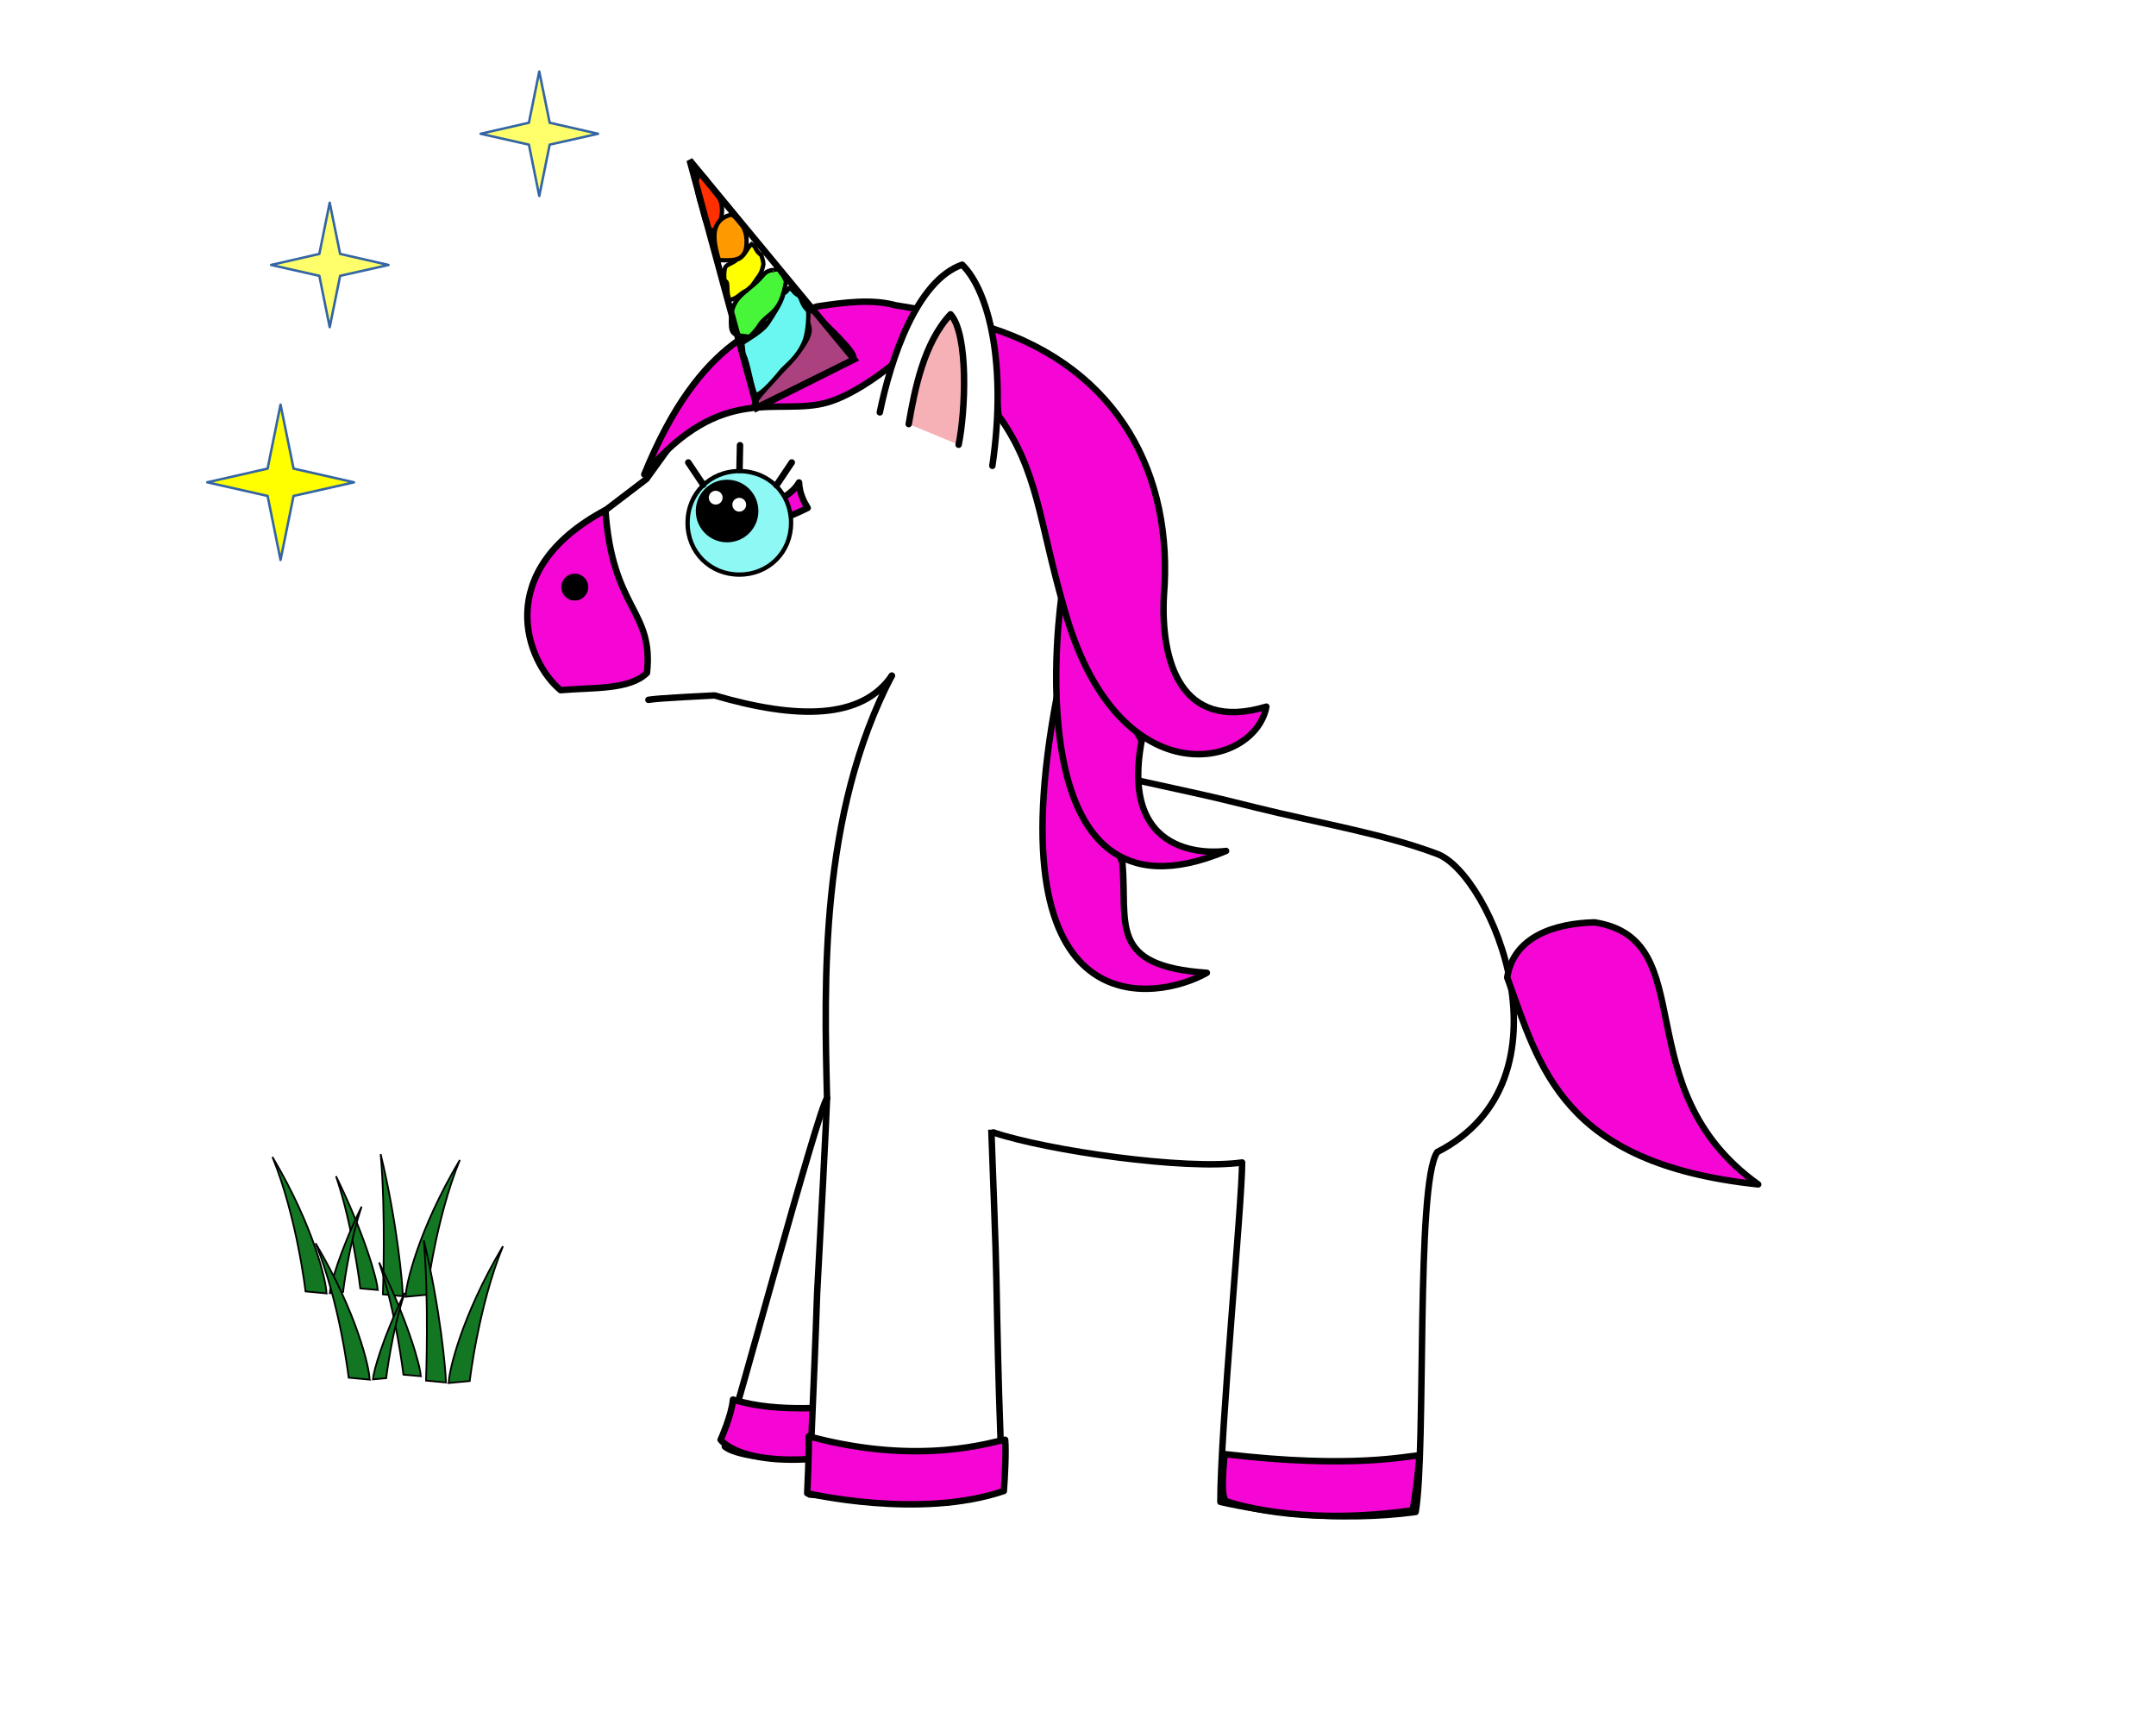
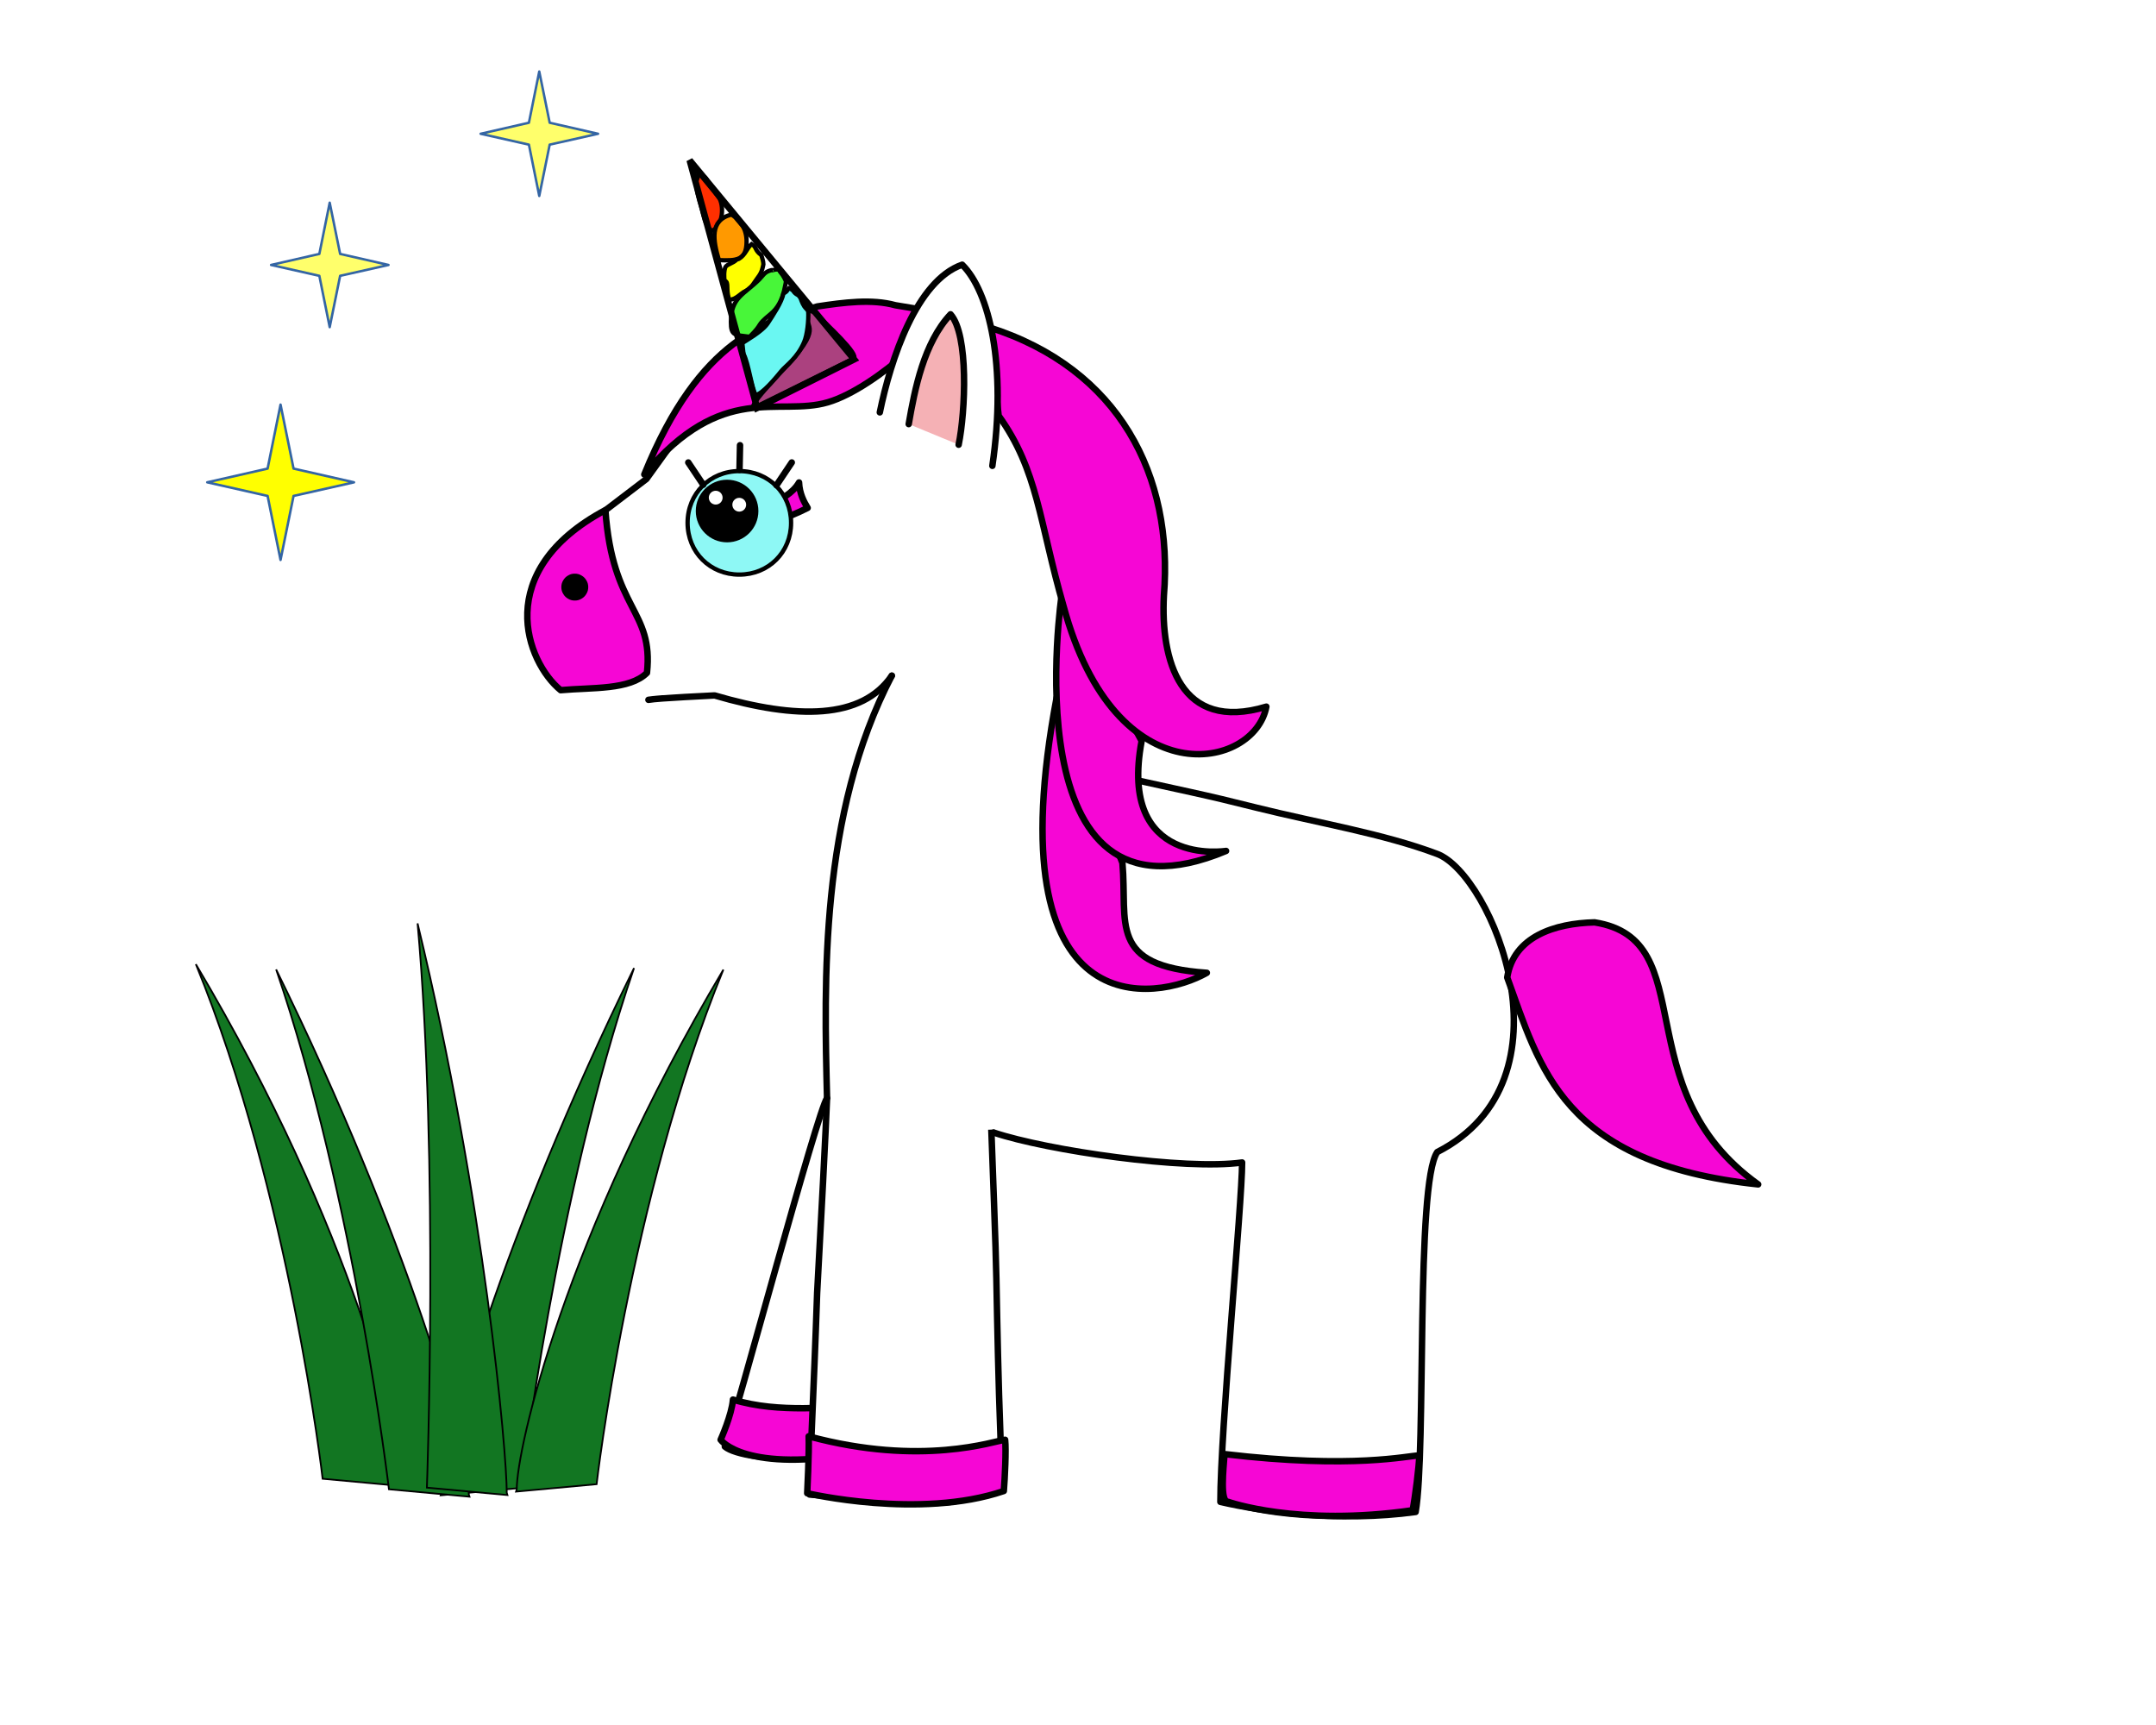
<svg xmlns="http://www.w3.org/2000/svg" xmlns:xlink="http://www.w3.org/1999/xlink" version="1.2" width="250mm" height="200mm" viewBox="0 0 25000 20000" preserveAspectRatio="xMidYMid" fill-rule="evenodd" stroke-width="28.222" stroke-linejoin="round" xml:space="preserve">
  <style>
    path.line {
	fill:none;
	stroke:rgb(0,0,0);
	stroke-width:75;
	stroke-linejoin:round;
	stroke-linecap:round;
    }
    path.line-butt {
	fill:none;
	stroke:rgb(0,0,0);
	stroke-width:75;
	stroke-linejoin:round;
	stroke-linecap:butt;
    }
    path.line_white_fill {
	fill:rgb(255,255,255);
	stroke:rgb(0,0,0);
	stroke-width:75;
	stroke-linejoin:round;
    }
    path.eyeline {
	fill:none;
	stroke:rgb(0,0,0);
	stroke-width:50;
	stroke-linejoin:round;
    }
    path.fill {
	fill:rgb(246,6,213);
	stroke:rgb(0,0,0);
	stroke-width:75;
	stroke-linejoin:round;
    }
    .dl {
	fill:none;
	stroke:red;
	stroke-width:20;
	stroke-linejoin:round;
    }
    path.germ {
	fill:rgb(153,221,255);
	stroke:rgb(0,0,0);
	stroke-width:25;
	stroke-linejoin:round;
    }
    path.grass {
        fill:rgb(18,118,34);
        stroke:rgb(0,0,0);
        stroke-width:20;
        stroke-linejoin:miter;
    }
    path.clear {
	fill:rgb(255,255,255);
        stroke:none;
    }
    path.flower {
        fill:rgb(255,215,215);
        stroke:rgb(0,0,0);
        stroke-width:20;
        stroke-linejoin:round;
    }
    path.eye2 {
        fill:rgb(142,248,245);
        stroke:none;
    }
    .eyeball {
        fill:rgb(0,0,0);
        stroke:rgb(0,0,0);
        stroke-width:20;
        stroke-linejoin:miter;
    }
    .glare {
        fill:rgb(255,255,255);
        stroke:rgb(0,0,0);
        stroke-width:20;
        stroke-linejoin:miter;
    }
    path.butterfly {
        fill:rgb(0,235,255);
        stroke:rgb(0,0,0);
        stroke-width:15;
        stroke-linejoin:miter;
    }
    path.bline {
        fill:none;
        stroke:rgb(255,255,255);
        stroke-width:25;
        stroke-linejoin:round
    }
    .bcircle {
        fill:rgb(185,150,255);
        stroke:none;
    }
    path.bbody {
        fill:rgb(65,15,0);
        stroke:rgb(0,0,0);
        stroke-width:15;
        stroke-linejoin:miter;
    }
    path.trunk {
        fill:rgb(117,51,19);
        stroke:rgb(0,0,0);
        stroke-width:20;
        stroke-linejoin:miter;
    }
  </style>
  <g id="stars">
    <g id="star1">
      <path id="star1off" style="display:none" fill="rgb(255,255,107)" stroke="rgb(52,101,164)" d="M 2573,5592 L 3133,5464 3253,4870 3374,5464 3935,5592 3374,5718 3253,6313 3133,5718 2573,5592 Z" />
      <path id="star1on" fill="rgb(255,255,0)" stroke="rgb(52,101,164)" d="M 2403,5592 L 3103,5433 3253,4691 3404,5433 4105,5592 3404,5750 3253,6492 3103,5750 2403,5592 Z" />
    </g>
    <g id="star2">
      <path id="star2off" fill="rgb(255,255,107)" stroke="rgb(52,101,164)" d="M 3143,3072 L 3703,2944 3823,2350 3944,2944 4505,3072 3944,3198 3823,3793 3703,3198 3143,3072 Z" />
      <path id="star2on" style="display:none" fill="rgb(255,255,0)" stroke="rgb(52,101,164)" d="M 2973,3072 L 3673,2913 3823,2171 3974,2913 4675,3072 3974,3230 3823,3972 3673,3230 2973,3072 Z" />
    </g>
    <g id="star3">
      <path id="star3off" fill="rgb(255,255,107)" stroke="rgb(52,101,164)" d="M 5573,1551 L 6133,1423 6253,829 6374,1423 6935,1551 6374,1677 6253,2272 6133,1677 5573,1551 Z" />
      <path id="star3on" style="display:none" fill="rgb(255,255,0)" stroke="rgb(52,101,164)" d="M 5403,1551 L 6103,1392 6253,650 6404,1392 7105,1551 6404,1709 6253,2451 6103,1709 5403,1551 Z" />
    </g>
  </g>
  <g id="body">
    <g id="body-rotate" transform-origin="13994 11279">
      <g>
        <path id="body_contour" class="line" d="M 12376,8868 C 13935,9215 13907,9198 14572,9365 15283,9542 16037,9664 16666,9901 17297,10140 18300,12523 16666,13357 16414,13716 16540,16815 16415,17530 15534,17650 14655,17530 14151,17413 14151,16576 14403,13955 14403,13478 13744,13571 12146,13340 11522,13131" />
        <path id="body_contour_t" style="display:none" d="M 12376,8868 C 13935,9215 13907,9198 14572,9365 15283,9542 16037,9664 16666,9901 17297,10140 18300,12523 16666,13357 16414,13716 16540,16815 16415,17530 15534,17650 14655,17530 14151,17413 14151,16576 14403,13955 14403,13478 13744,13571 12146,13340 11522,13131" />
        <path id="back_hoof" transform-origin="15530 13400" class="fill" d="M 16380,17510 C 16409,17365 16456,16994 16457,16875 16331,16875 15695,17036 14199,16859 14186,17037 14145,17411 14237,17411 14237,17411 15048,17703 16380,17510 Z" />
      </g>
      <path id="tail_1" style="display:none" class="fill" d="M 17475,11332 C 17548,10858 18025,10704 18488,10692 19753,10892 20175,12453 18223,14555 18403,12292 17855,12372 17475,11332 Z" />
      <path id="tail_3" class="fill" transform-origin="15530 13400" d="M 17477,11333 C 17550,10859 18028,10705 18490,10694 19755,10894 18825,12613 20387,13732 18109,13492 17857,12373 17477,11333 Z" />
      <path id="tail_3_t" style="display:none" class="fill" d="M 17477,11333 C 17550,10859 18028,10705 18490,10694 19755,10894 18825,12613 20387,13732 18109,13492 17857,12373 17477,11333 Z" />
      <path id="tail_sneeze" style="display:none" class="fill" d="M 17477,11333 C 17550,10859 18028,10705 18490,10694 19755,10894 19962,11343 21709,11562 18610,13202 17857,12373 17477,11333 Z" />
      <g id="front_hoofs" transform-origin="15530 13400">
        <path id="hit" style="display:none" transform-origin="10470 17355" class="line" d="M 11274,17255 C 11153,17207 11101,17159 11119,17112 10928,17137 10704,17152 10461,17152 10219,17152 9994,17137 9804,17112 9787,17112 9787,17112 9787,17112 9804,17159 9752,17211 9631,17255 9527,17299 9337,17332 9147,17355 L 9147,17355 C 9147,17358 9147,17358 9147,17358 9354,17380 9527,17413 9631,17454 9752,17498 9804,17550 9804,17594 9804,17598 9804,17598 9804,17598 L 9804,17598 C 9994,17572 10219,17557 10461,17557 10704,17557 10928,17572 11119,17598 L 11119,17598 C 11101,17550 11153,17502 11274,17454 11396,17410 11586,17377 11794,17355 L 11794,17355 C 11586,17332 11396,17299 11274,17255 L 11274,17255 Z" />
        <path id="hit_t" style="display:none" transform-origin="10470 17355" class="line" d="M 11274,17255 C 11153,17207 11101,17159 11119,17112 10928,17137 10704,17152 10461,17152 10219,17152 9994,17137 9804,17112 9787,17112 9787,17112 9787,17112 9804,17159 9752,17211 9631,17255 9527,17299 9337,17332 9147,17355 L 9147,17355 C 9147,17358 9147,17358 9147,17358 9354,17380 9527,17413 9631,17454 9752,17498 9804,17550 9804,17594 9804,17598 9804,17598 9804,17598 L 9804,17598 C 9994,17572 10219,17557 10461,17557 10704,17557 10928,17572 11119,17598 L 11119,17598 C 11101,17550 11153,17502 11274,17454 11396,17410 11586,17377 11794,17355 L 11794,17355 C 11586,17332 11396,17299 11274,17255 L 11274,17255 Z" />
        <path id="hit1" style="display:none" class="line" d="M 12278,17126 C 12014,17022 11901,16918 11939,16814 11525,16870 11035,16902 10508,16902 9981,16902 9492,16870 9077,16814 9040,16814 9040,16814 9040,16814 9077,16918 8964,17030 8701,17126 8475,17222 8061,17294 7647,17342 L 7647,17342 C 7647,17350 7647,17350 7647,17350 8098,17398 8475,17470 8701,17558 8964,17654 9077,17766 9077,17862 9077,17871 9077,17871 9077,17871 L 9077,17871 C 9492,17814 9981,17782 10508,17782 11035,17782 11525,17814 11939,17871 L 11939,17871 C 11901,17766 12014,17662 12278,17558 12541,17462 12956,17390 13408,17342 L 13408,17342 C 12956,17294 12541,17222 12278,17126 L 12278,17126 Z" />
        <path id="hoof_right_line" class="line" d="M 9590,12732 C 9484,12865 8531,16415 8405,16772 8509,16863 8958,16947 9331,16865 9363,16436 9331,17056 9359,16403" />
        <path id="hoof_right" class="fill" d="M 9990,16839 C 9998,16549 9961,16621 9934,16322 9645,16294 9049,16396 8499,16227 8486,16403 8356,16693 8356,16693 8356,16693 8636,17093 9990,16839 Z" />
        <path id="hoof_left_line" class="line_white_fill" d="M 9590,12732 C 9580,13022 9514,14292 9475,14993 9436,16156 9387,17028 9388,17328 11052,17465 10909,17465 11626,17274 11588,16403 11575,15877 11562,15256 11549,14555 11549,14555 11495,13097" />
        <path id="hoof_left_line_2" style="display:none" class="line" d="M 9590,12732 C 9580,13022 9514,14292 9475,14993 9436,16156 9387,17028 9388,17328 11052,17465 10909,17465 11626,17274 11588,16403 11575,15877 11562,15256 11549,14555 11549,14555 11495,13097" />
        <path id="hoof_left_line_3" style="display:none" class="line" d="M 9590,12732 C 9516,12790 9152,13660 9102,14736 9052,15811 10667,16887 10651,17075 11805,16437 11716,16293 12373,15715 11712,14818 11570,14899 11226,14437 11140,13729 11368,13729 11495,13097" />
        <path id="hoof_left" transform-origin="11495 13097" class="fill" d="M 11640,17287 C 11652,17140 11668,16811 11655,16693 11531,16705 10694,17009 9377,16653 9384,16830 9360,17313 9360,17313 9360,17313 10664,17619 11640,17287 Z" />
        <path id="hoof_left_t" style="display:none" class="fill" d="M 11640,17287 C 11652,17140 11668,16811 11655,16693 11531,16705 10694,17009 9377,16653 9384,16830 9360,17313 9360,17313 9360,17313 10664,17619 11640,17287 Z" />
        <path id="hoof_left_t_end" style="display:none" class="fill" d="M 12375,15649 C 12282,15529 12067,15269 11976,15188 11890,15273 11462,16021 10216,16562 10343,16693 10657,17076 10657,17076 10657,17076 11860,16504 12375,15649 Z" />
      </g>
    </g>
  </g>
  <g id="head">
    <path id="contour" class="line" d="M 10341,7834 C 9502,9441 9557,11390 9590,12732" />
    <path id="contour_t0" class="line" style="display:none" d="M 10341,7834 C 9502,9441 9557,11390 9590,12732" />
    <path id="back" class="line-butt" d="M 12376,8868 C 12376,8868 12376,8868 12376,8868" />
    <path id="back_t0" style="display:none" d="M 12376,8868 C 12376,8868 12376,8868 12376,8868" />
    <path id="back_t1" style="display:none" d="M 12376,8868 C 10212,8420 9665,8261 9301,7627" />
    <g id="head_without_neck" transform-origin="10807 12015">
      <g id="hcontour">
        <path class="line" d="M 7837,5080 L 7495,5554 7024,5913" />
        <path class="line" d="M 7519,8114 C 7639,8092 8267,8066 8286,8063 9241,8343 9993,8343 10341,7834" />
      </g>
      <g id="mane">
        <path class="fill" d="M 7471,5501 C 8381,4415 9022,4834 9600,4664 10177,4494 11039,3649 10862,3619 L 10382,3539 C 10111,3464 9786,3506 9477,3553 8899,3722 8118,3906 7471,5501 Z" />
        <path class="fill" d="M 12252,8088 C 11525,11951 13426,11604 13994,11279 12841,11200 13077,10708 13015,10004 Z" />
        <path class="fill" d="M 12312,6887 C 12312,6887 11704,10921 14217,9866 14217,9866 12961,10064 13238,8591 Z" />
        <path class="fill" d="M 11465,3794 C 12985,4275 13609,5523 13496,6905 13457,7645 13679,8497 14684,8193 14551,8917 12939,9270 12333,7030 12049,6047 12038,5456 11580,4820 Z" />
      </g>
      <g class="Group" id="horn">
        <path fill="rgb(255,47,0)" stroke="none" d="M 8254,2675 C 8368,2641 8403,2417 8344,2303 L 8256,2182 C 8183,2092 8216,2051 8102,2022 L 8072,2110 C 8067,2175 8107,2323 8127,2385 8158,2483 8173,2625 8254,2675 Z" />
        <path fill="none" stroke="rgb(0,0,0)" stroke-width="50" stroke-linejoin="miter" d="M 8254,2675 C 8368,2641 8403,2417 8344,2303 L 8256,2182 C 8183,2092 8216,2051 8102,2022 L 8072,2110 C 8067,2175 8107,2323 8127,2385 8158,2483 8173,2625 8254,2675 Z" />
        <path fill="rgb(255,153,0)" stroke="none" d="M 8336,3016 C 8538,3024 8656,3021 8657,2802 8658,2724 8637,2663 8610,2613 L 8530,2520 C 8523,2515 8482,2487 8482,2487 8222,2554 8271,2793 8336,3016 Z" />
        <path fill="none" stroke="rgb(0,0,0)" stroke-width="50" stroke-linejoin="miter" d="M 8336,3016 C 8538,3024 8656,3021 8657,2802 8658,2724 8637,2663 8610,2613 L 8530,2520 C 8523,2515 8482,2487 8482,2487 8222,2554 8271,2793 8336,3016 Z" />
        <path fill="rgb(255,255,0)" stroke="none" d="M 8542,3010 C 8500,3053 8437,3061 8414,3093 8394,3124 8393,3232 8405,3256 8455,3274 8415,3344 8453,3473 8544,3481 8596,3377 8679,3363 8718,3324 8740,3283 8776,3234 8816,3180 8836,3151 8852,3064 8851,3024 8837,2994 8828,2958 8745,2897 8778,2865 8715,2830 8658,2879 8646,2954 8568,3001 L 8542,3010 Z" />
        <path fill="none" stroke="rgb(0,0,0)" stroke-width="50" stroke-linejoin="miter" d="M 8542,3010 C 8500,3053 8437,3061 8414,3093 8394,3124 8393,3232 8405,3256 8455,3274 8415,3344 8453,3473 8544,3481 8596,3377 8679,3363 8718,3324 8740,3283 8776,3234 8816,3180 8836,3151 8852,3064 8851,3024 8837,2994 8828,2958 8745,2897 8778,2865 8715,2830 8658,2879 8646,2954 8568,3001 L 8542,3010 Z" />
        <path fill="rgb(72,246,57)" stroke="none" d="M 8692,3905 C 8862,3737 8753,3790 8934,3642 8937,3639 8942,3635 8945,3632 L 8967,3612 C 9040,3538 9079,3443 9100,3333 9117,3247 9120,3275 9091,3215 9078,3190 9078,3195 9059,3166 9056,3161 9042,3147 9041,3138 9041,3129 9035,3127 9032,3123 8936,3127 9019,3123 8957,3133 8937,3136 8970,3124 8922,3139 8864,3158 8845,3198 8804,3240 8626,3417 8477,3446 8475,3731 8474,3898 8523,3882 8692,3905 Z" />
        <path fill="none" stroke="rgb(0,0,0)" stroke-width="50" stroke-linejoin="miter" d="M 8692,3905 C 8862,3737 8753,3790 8934,3642 8937,3639 8942,3635 8945,3632 L 8967,3612 C 9040,3538 9079,3443 9100,3333 9117,3247 9120,3275 9091,3215 9078,3190 9078,3195 9059,3166 9056,3161 9042,3147 9041,3138 9041,3129 9035,3127 9032,3123 8936,3127 9019,3123 8957,3133 8937,3136 8970,3124 8922,3139 8864,3158 8845,3198 8804,3240 8626,3417 8477,3446 8475,3731 8474,3898 8523,3882 8692,3905 Z" />
        <path fill="rgb(171,65,127)" stroke="none" d="M 9371,3608 C 9297,3811 9564,3745 9152,4213 9124,4244 8563,4817 8788,4705 L 9897,4158 C 9976,4118 9576,3750 9444,3625 9424,3606 9374,3601 9371,3608 Z" />
        <path fill="none" stroke="rgb(0,0,0)" stroke-width="50" stroke-linejoin="miter" d="M 9371,3608 C 9297,3811 9564,3745 9152,4213 9124,4244 8563,4817 8788,4705 L 9897,4158 C 9976,4118 9576,3750 9444,3625 9424,3606 9374,3601 9371,3608 Z" />
        <path fill="rgb(106,247,242)" stroke="none" d="M 9083,3405 C 9069,3500 8954,3669 8904,3746 8839,3847 8631,3958 8608,3979 L 8621,4103 C 8680,4209 8716,4508 8763,4579 8838,4573 9006,4368 9060,4302 9113,4237 9246,4153 9325,3964 9360,3881 9378,3718 9372,3609 9344,3565 9338,3580 9309,3522 9282,3468 9293,3460 9256,3423 9184,3386 9220,3367 9147,3342 9113,3383 9137,3371 9083,3405 Z" />
        <path fill="none" stroke="rgb(0,0,0)" stroke-width="50" stroke-linejoin="miter" d="M 9083,3405 C 9069,3500 8954,3669 8904,3746 8839,3847 8631,3958 8608,3979 L 8621,4103 C 8680,4209 8716,4508 8763,4579 8838,4573 9006,4368 9060,4302 9113,4237 9246,4153 9325,3964 9360,3881 9378,3718 9372,3609 9344,3565 9338,3580 9309,3522 9282,3468 9293,3460 9256,3423 9184,3386 9220,3367 9147,3342 9113,3383 9137,3371 9083,3405 Z" />
        <path fill="none" stroke="rgb(0,0,0)" stroke-width="75" stroke-linejoin="miter" d="M 7997,1858 L 8779,4730 9904,4167 7997,1858 Z" />
      </g>
      <g class="Group" id="ear">
        <path fill="rgb(255,255,255)" stroke="none" d="M 11507,5401 C 11678,4233 11470,3377 11157,3069 10628,3253 10328,4166 10202,4781 Z" />
        <path class="line" d="M 11507,5401 C 11678,4233 11470,3377 11157,3069 10628,3253 10328,4166 10202,4781" />
        <path fill="rgb(245,177,181)" stroke="none" d="M 10537,4917 C 10607,4512 10712,3975 11022,3644 11234,3881 11195,4773 11116,5156 Z" />
        <path class="line" d="M 10537,4917 C 10607,4512 10712,3975 11022,3644 11234,3881 11195,4773 11116,5156" />
      </g>
      <path id="eated_3" class="grass" style="display:none" d="M 6788,8143 C 6479,8201 5955,8313 4852,8598 5605,8279 6098,8082 6721,7849 Z" />
      <path id="eated_3_zero" class="clear" d="M 7396,8077 L 7317,7680 8745,7178 8878,7958 Z" />
      <g id="snout">
        <path class="fill" d="M 7020,5914 C 5695,6621 6105,7678 6501,8002 6868,7969 7302,8002 7502,7801 7581,7067 7101,7079 7020,5914 Z" />
        <path id="jowl" class="fill" transform="rotate(-15)" transform-origin="7502 7801" d="M 6501,8002 C 6868,7969 7302,8002 7502,7801 7473,7926 7500,8039 7522,8112 7294,8158 6808,8243 6501,8002 Z" />
        <path fill="rgb(0,0,0)" stroke="rgb(0,0,0)" stroke-width="20" stroke-linejoin="miter" d="M 6664,6661 L 6665,6661 C 6692,6661 6715,6667 6738,6681 6761,6694 6778,6711 6791,6734 6805,6757 6811,6780 6811,6807 6811,6834 6805,6857 6791,6880 6778,6903 6761,6920 6738,6933 6715,6947 6692,6953 6665,6953 6638,6953 6615,6947 6592,6933 6569,6920 6552,6903 6539,6880 6525,6857 6519,6834 6519,6807 6519,6780 6525,6757 6539,6734 6552,6711 6569,6694 6592,6681 6615,6667 6637,6661 6664,6661 Z" />
      </g>
      <g id="eye2_open">
        <path id="eye2fill" class="eye2" d="M 8573,5462 C 8913,5462 9173,5722 9173,6062 9173,6402 8913,6662 8573,6662 8233,6662 7973,6402 7973,6062 7973,5722 8233,5462 8573,5462 Z" />
        <g id="eyeball">
          <circle id="eyeball" class="eyeball" cx="8431" cy="5925" r="353" />
          <circle id="glare1" class="glare" cx="8299" cy="5770" r="90" />
          <circle id="glare2" class="glare" cx="8572" cy="5852" r="90" />
        </g>
        <path id="eye2clear" class="clear" d="M 8573,5462 C 8913,5462 9173,5722 9173,6062 9173,5722 8913,5462 8573,5462 8233,5462 7973,5722 7973,6062 7973,5722 8233,5462 8573,5462 Z" />
        <path id="eye2contour" class="eyeline" d="M 8573,5462 C 8913,5462 9173,5722 9173,6062 9173,6402 8913,6662 8573,6662 8233,6662 7973,6402 7973,6062 7973,5722 8233,5462 8573,5462 Z" />
        <path id="eyelash1" class="line" d="M 8154,5620 L 7981,5362" />
        <path id="eyelash2" class="line" d="M 8575,5447 L 8581,5162" />
        <path id="eyelash3" class="line" d="M 9004,5626 L 9181,5362" />
        <g style="display:none">
          <path id="eye2_t1" d="M 8573,5462 C 8913,5462 9173,5722 9173,6062 9173,6402 8913,6662 8573,6662 8233,6662 7973,6402 7973,6062 7973,5722 8233,5462 8573,5462 Z" />
          <path id="eye2_t2" d="M 8573,6662 C 8913,6662 9173,6402 9173,6062 9173,6402 8913,6662 8573,6662 8233,6662 7973,6402 7973,6062 7973,6402 8233,6662 8573,6662 Z" />
          <path id="eye2_t3" class="clear" d="M 8573,5462 C 8913,5462 9173,5722 9173,6062 9173,5722 8913,5462 8573,5462 8233,5462 7973,5722 7973,6062 7973,5722 8233,5462 8573,5462 Z" />
          <path id="eyelash1_t1" d="M 8154,5620 L 7981,5362" />
          <path id="eyelash2_t1" d="M 8575,5447 L 8581,5162" />
          <path id="eyelash3_t1" d="M 9004,5626 L 9181,5362" />
          <path id="eyelash1_t2" d="M 8149,6523 L 7978,6766" />
          <path id="eyelash2_t2" d="M 8578,6690 L 8578,6975" />
          <path id="eyelash3_t2" d="M 9004,6531 L 9181,6738" />
        </g>
      </g>
    </g>
  </g>
  <g id="germs">
    <path id="germ1" style="display:none" class="germ" d="M 7213,8855 C 6995,9060 7068,9110 6924,9212 6759,9310 6665,9232 6813,9092 6961,8948 7031,8990 7213,8855" />
    <path id="germ2" style="display:none" class="germ" d="M 7213,8855 C 6995,9060 7068,9110 6924,9212 6759,9310 6665,9232 6813,9092 6961,8948 7031,8990 7213,8855" />
    <path id="germ3" style="display:none" class="germ" d="M 7213,8855 C 6995,9060 7068,9110 6924,9212 6759,9310 6665,9232 6813,9092 6961,8948 7031,8990 7213,8855" />
  </g>
  <g id="plants">
-     <g id="grass" style="display:none">
+     <g id="grass">
      <path class="grass" d="M 5118,17311 C 5117,16843 5814,14349 7352,11224 6442,13886 6044,17251 6044,17251 L 5110,17337 5118,17311 Z" />
      <path class="grass" d="M 4667,17205 C 4668,16737 4121,14291 2271,11179 3360,13842 3741,17145 3741,17145 L 4675,17231 4667,17205 Z" />
      <path class="grass" d="M 5992,17268 C 5991,16800 6538,14354 8388,11242 7299,13905 6918,17208 6918,17208 L 5984,17294 5992,17268 Z" />
      <path class="grass" d="M 5436,17327 C 5437,16859 4740,14365 3202,11240 4112,13902 4510,17267 4510,17267 L 5444,17353 5436,17327 Z" />
      <path id="eated_no" class="grass" d="M 5876,17308 C 5877,16840 5619,13914 4842,10706 5090,13468 4950,17248 4950,17248 L 5884,17334 5876,17308 Z" />
      <path id="eated" class="grass" style="display:none" d="M 5876,17308 C 5877,16840 5619,13914 5268,12673 5214,12678 5168,12685 5119,12683 5053,12694 5013,12686 4967,12690 5024,13468 4950,17248 4950,17248 L 5884,17334 5876,17308 Z" />
      <path id="eated_t0" class="grass" style="display:none" d="M 5876,17308 C 5877,16840 5619,13914 5268,12673 5214,12678 5168,12685 5119,12683 5053,12694 5013,12686 4967,12690 5024,13468 4950,17248 4950,17248 L 5884,17334 5876,17308 Z" />
      <path id="eated_t1" class="grass" style="display:none" d="M 5876,17308 C 5877,16840 5619,13914 5268,12673 5142,12020 5030,11501 4842,10706 4938,11841 4961,12376 4967,12690 5024,13468 4950,17248 4950,17248 L 5884,17334 5876,17308 Z" />
      <g id="flower_down_2" style="display:none" transform-origin="5100 12680" transform="translate(0,2000) rotate(-150)">
        <path class="flower" d="M 4223,9737 C 4213,9682 4143,9568 4245,9519 4292,9472 4342,9499 4392,9453 4441,9409 4472,9351 4530,9326 4584,9302 4648,9304 4707,9288 4776,9269 4850,9346 4918,9355 4985,9363 5052,9343 5096,9399 5128,9440 5168,9481 5170,9541 5251,9837 4882,10648 4834,10705 4834,10705 4289,10200 4223,9737 Z" />
        <path class="flower" d="M 4831,10694 C 4625,10439 3773,10523 3808,9693 4693,8878 4831,10694 4831,10694 Z" />
        <path class="flower" d="M 4847,10695 C 4947,10383 5772,10155 5441,9393 4321,8952 4847,10695 4847,10695 Z" />
      </g>
      <g id="flower_down">
        <g id="eated_and_flower" transform-origin="5100 12680">
          <path id="eated_2" class="grass" style="display:none" d="M 4967,12690 C 4961,12376 4938,11841 4842,10706 5030,11501 5142,12020 5268,12673 Z" />
          <g id="flower" style="display:none" transform="scale(0.01)" transform-origin="4831 10694">
            <path class="flower" d="M 4223,9737 C 4213,9682 4143,9568 4245,9519 4292,9472 4342,9499 4392,9453 4441,9409 4472,9351 4530,9326 4584,9302 4648,9304 4707,9288 4776,9269 4850,9346 4918,9355 4985,9363 5052,9343 5096,9399 5128,9440 5168,9481 5170,9541 5251,9837 4882,10648 4834,10705 4834,10705 4289,10200 4223,9737 Z" />
            <path id="petal_left" class="flower" d="M 4831,10694 C 4625,10439 3602,9525 4621,9257 4792,9274 4831,10694 4831,10694 Z" />
            <path id="petal_left_t1" style="display:none" class="flower" d="M 4831,10694 C 4625,10439 3602,9525 4621,9257 4792,9274 4831,10694 4831,10694 Z" />
            <path id="petal_left_t2" style="display:none" class="flower" d="M 4831,10694 C 4625,10439 3773,10523 3808,9693 4693,8878 4831,10694 4831,10694 Z" />
            <path id="petal_right" class="flower" d="M 4847,10695 C 4947,10383 5687,9382 4760,9248 4486,9494 4847,10695 4847,10695 Z" />
            <path id="petal_right_t1" style="display:none" class="flower" d="M 4847,10695 C 4947,10383 5687,9382 4760,9248 4486,9494 4847,10695 4847,10695 Z" />
            <path id="petal_right_t2" style="display:none" class="flower" d="M 4847,10695 C 4947,10383 5772,10155 5441,9393 4321,8952 4847,10695 4847,10695 Z" />
          </g>
        </g>
      </g>
      <path id="eated_2_t0" class="grass" style="display:none" d="M 4967,12690 C 5013,12686 5053,12694 5119,12683 5168,12685 5214,12678 5268,12673 Z" />
      <path id="eated_2_t1" class="grass" style="display:none" d="M 4967,12690 C 4961,12376 4938,11841 4842,10706 5030,11501 5142,12020 5268,12673 Z" />
    </g>
-     <g id="meadow">
+     <g id="meadow" transform="translate(-10000,1500)">
      <g id="tuft_of_grass">
        <path class="grass" d="M 3785,14989 C 3785,14867 3642,14227 3159,13414 3443,14110 3543,14973 3543,14973 L 3787,14996 3785,14989 Z" />
        <path class="grass" d="M 4378,14950 C 4378,14849 4228,14311 3896,13637 4092,14211 4178,14938 4178,14938 L 4380,14956 4378,14950 Z" />
        <path class="grass" d="M 4670,15022 C 4671,14906 4607,14179 4414,13381 4475,14068 4440,15007 4440,15007 L 4672,15029 4670,15022 Z" />
        <path class="grass" d="M 3826,14989 C 3826,14912 3941,14503 4193,13990 4044,14427 3978,14979 3978,14979 L 3825,14993 3826,14989 Z" />
        <path class="grass" d="M 4704,15028 C 4704,14906 4847,14265 5332,13449 5047,14147 4947,15012 4947,15012 L 4702,15035 4704,15028 Z" />
      </g>
-       <use xlink:href="#tuft_of_grass" transform="translate(500 1000)" />
-     </g>
-     <g id="tree" style="display:none">
+       <use xlink:href="#tuft_of_grass" transform="translate(1500 0)" />
+       <use xlink:href="#tuft_of_grass" transform="translate(-1500 0)" />
+       <use xlink:href="#tuft_of_grass" transform="translate(3300 750)" />
+       <use xlink:href="#tuft_of_grass" transform="translate(1800 750)" />
+       <use xlink:href="#tuft_of_grass" transform="translate(300 750)" />
+       <use xlink:href="#tuft_of_grass" transform="translate(-1200 750)" />
+       <use xlink:href="#tuft_of_grass" transform="translate(-2700 750)" />
+       <use xlink:href="#tuft_of_grass" transform="translate(2500 1500)" />
+       <use xlink:href="#tuft_of_grass" transform="translate(1000 1500)" />
+       <use xlink:href="#tuft_of_grass" transform="translate(-500 1500)" />
+       <use xlink:href="#tuft_of_grass" transform="translate(-2000 1500)" />
+     </g>
+     <g id="tree" transform="translate(-11000,0)">
      <path id="leaves" class="grass" d="M 5365,10809 C 1423,10994 631,8138 3140,7979 2878,5516 5365,4591 6873,5861 8751,4406 10973,6099 8936,8559 12059,8083 11318,14353 6900,11470 Z" />
      <path id="trunk" class="trunk" d="M 5365,10809 C 5203,12854 5706,15340 4700,18402 L 7700,18402 C 6986,15942 6714,13903 6900,11470 Z" />
      <path id="branch" class="trunk" d="M 5348,13039 C 5203,12854 5203,12854 4092,10758 L 4265,10784 C 4754,11689 4806,11822 5335,12377" />
    </g>
-     <path id="bush" class="grass" style="display:none" d="M 3725,17396 C 2984,17091 2929,16339 3209,16179 2692,15623 2999,15253 3487,14975 3090,14276 3712,13812 4466,13813 4730,12897 5565,12818 6174,13467 7389,13268 7310,13943 7126,14537 7428,14630 8169,15490 6874,16152 7310,16774 6808,17422 5843,17422 Z" />
+     <g id="bush" transform="translate(-8000,0)">
+       <path id="bush_0" class="grass" d="M 3725,17396 C 2984,17091 2929,16339 3209,16179 2692,15623 2999,15253 3487,14975 3090,14276 3712,13812 4466,13813 4730,12897 5565,12818 6174,13467 7389,13268 7310,13943 7126,14537 7428,14630 8169,15490 6874,16152 7310,16774 6808,17422 5843,17422 Z" />
+       <path id="branch_1" class="trunk" d="M 4941,17500 C 4894,17351 4465,17099 3752,16709 4698,17113 4961,17357 5060,17500 Z" />
+       <path id="branch_2" class="trunk" d="M 4941,17500 C 3936,16524 3963,16326 3619,15823 4280,16802 4809,17133 5060,17500 Z" />
+       <path id="branch_3" class="trunk" d="M 4941,17500 C 5179,15215 4862,15373 4267,14672 4889,15281 5285,15095 5060,17500 Z" />
+       <path id="branch_4" class="trunk" d="M 4941,17500 C 5113,15532 5218,14434 5338,13799 5218,15439 5086,16775 5060,17500 Z" />
+       <path id="branch_5" class="trunk" d="M 4941,17500 C 5086,16100 5007,14235 6422,14235 5431,14393 5180,15215 5060,17500 Z" />
+       <path id="branch_6" class="trunk" d="M 4941,17500 C 5430,16392 5496,15717 6753,15373 5893,15678 5470,16273 5060,17500 Z" />
+       <path id="branch_7" class="trunk" d="M 4941,17500 C 5377,17159 5873,17059 6317,16762 5933,17133 5523,17199 5060,17500 Z" />
+     </g>
  </g>
  <g id="butterfly" transform="translate(-2000,0)">
    <path id="far_wing" class="butterfly" d="M 1651,10156 C 1806,9950 1946,9769 1883,9525 1883,9525 1469,9310 1394,9877 960,9751 955,10168 1257,10181 Z" />
    <path id="bbody" class="bbody" d="M 1647,10103 L 1675,10162 1376,10282 Z" />
    <path id="near_wing" class="butterfly" d="M 1651,10156 C 1720,9885 1758,9681 1671,9590 1548,9440 1231,9527 1394,9877 960,9751 955,10168 1257,10181 Z" />
    <path id="lower_whisker" class="butterfly" d="M 1651,10156 1995,9960" />
    <path id="upper_whisker" class="butterfly" d="M 1651,10156 1978,9871" />
    <circle id="bcircle" class="bcircle" style="display:none" cx="1550" cy="9637" r="40" />
    <path id="bline" class="bline" style="display:none" d="M 1659,9604 C 1549,9476 1248,9529 1430,9907 1006,9764 959,10141 1270,10157" />
  </g>
  <g id="butterfly_down" style="display:none">
    <path id="far_wing_down" class="butterfly" d="M 1651,10156 C 1758,10175 1966,10367 1929,10657 1725,10727 1536,10645 1420,10485 1091,10630 938,10303 1257,10181 Z" />
    <path id="near_wing_down" class="butterfly" d="M 1651,10156 C 1819,10483 1841,10653 1674,10711 1496,10756 1449,10529 1420,10485 1091,10630 938,10303 1257,10181 Z" />
    <path id="far_wing_t" class="butterfly" d="M 1651,10156 C 1806,9950 1946,9769 1883,9525 1883,9525 1469,9310 1394,9877 960,9751 955,10168 1257,10181 Z" />
    <path id="bbody_t" d="M 1647,10103 L 1675,10162 1376,10282 Z" />
    <path id="near_wing_t" class="butterfly" d="M 1651,10156 C 1720,9885 1758,9681 1671,9590 1548,9440 1231,9527 1394,9877 960,9751 955,10168 1257,10181 Z" />
    <path id="lower_whisker_t" d="M 1651,10156 1995,9960" />
    <path id="upper_whisker_t" d="M 1651,10156 1978,9871" />
  </g>
  <g id="butterfly_turn" style="display:none">
    <path id="bbody_turn" d="M 1618,10126 L 1675,10118 1648,10243 Z" />
    <path id="far_wing_turn" d="M 1651,10156 C 1744,9950 1841,9756 1883,9525 1883,9525 1841,9667 1794,9839 1735,9972 1735,10023 1700,10061 Z" />
    <path id="near_wing_turn" d="M 1651,10156 C 1567,9893 1492,9765 1359,9572 1355,9577 1368,9589 1465,9735 1522,9832 1570,9967 1614,10025 Z" />
    <path id="lower_whisker_turn" d="M 1651,10156 1701,9835" />
    <path id="upper_whisker_turn" d="M 1651,10156 1603,9827" />
  </g>
  <g id="m_butterfly" style="display:none">
    <path id="m_far_wing" class="butterfly" d="M 1651,10156 C 1496,9950 1356,9769 1419,9525 1419,9525 1833,9310 1908,9877 2342,9751 2347,10168 2045,10181 Z" />
    <path id="m_bbody" class="bbody" d="M 1655,10103 L 1661,10162 1926,10282 Z" />
    <path id="m_near_wing" class="butterfly" d="M 1651,10156 C 1582,9885 1544,9681 1631,9590 1754,9440 2071,9527 1908,9877 2342,9751 2347,10168 2045,10181 Z" />
    <path id="m_lower_whisker" class="butterfly" d="M 1651,10156 1307,9960" />
    <path id="m_upper_whisker" class="butterfly" d="M 1651,10156 1324,9871" />
  </g>
  <g id="m_butterfly_down" style="display:none">
    <path id="m_far_wing_down" class="butterfly" d="M 1651,10156 C 1544,10175 1336,10367 1376,10657 1577,10727 1766,10645 1882,10485 2342,10630 2347,10303 2045,10181 Z" />
    <path id="m_near_wing_down" class="butterfly" d="M 1651,10156 C 1483,10483 1461,10653 1628,10711 1806,10756 1853,10529 1882,10485 2342,10630 2347,10303 2045,10181 Z" />
    <path id="m_bbody_t" d="M 1655,10103 L 1627,10162 1926,10282 Z" />
    <path id="m_lower_whisker_t" d="M 1651,10156 1307,9960" />
    <path id="m_upper_whisker_t" d="M 1651,10156 1324,9871" />
  </g>
  <g id="gallop" style="display:none">
    <g id="hoofs_1">
      <path id="front_left_line_1" class="line" d="M 9598,12708 C 9487,12976 8979,14142 8696,14785 8252,15860 7900,16659 7795,16940 9305,17653 9171,17603 9910,17676 10180,16847 10352,16350 10558,15763 10792,15103 10792,15103 11557,13123" />
      <path id="front_left_1" class="fill" d="M 9896,17695 C 9959,17562 10034,17295 10090,17138 9999,17112 8984,17083 8047,16385 7939,16632 7898,16674 7799,16944 7753,16918 8912,17571 9896,17695 Z" />
      <path id="back_1" class="fill" d="M 18005,17154 C 17986,17007 17865,16628 17782,16547 17755,16568 17204,16925 15763,17231 15827,17403 15882,17777 15943,17747 15943,17747 16805,17764 18005,17154 Z" />
      <path id="back_line_1" class="line" d="M 16666,13357 C 16890,14986 17993,16605 18003,17134 17174,17531 16599,17675 15923,17743 15341,16061 14905,14828 14403,13478" />
    </g>
    <g id="hoofs_2">
      <path id="front_left_line_2" class="line" d="M 9590,12732 C 9516,12790 9152,13660 9102,14736 9052,15811 10667,16887 10651,17075 11805,16437 11716,16293 12373,15715 11712,14818 11570,14899 11226,14437 11140,13729 11368,13729 11495,13097" />
      <path id="front_left_2" class="fill" d="M 12375,15649 C 12282,15529 12067,15269 11976,15188 11890,15273 11462,16021 10216,16562 10343,16693 10657,17076 10657,17076 10657,17076 11860,16504 12375,15649 Z" />
      <path id="back_2" class="fill" d="M 17986,15400 C 17893,15286 17639,15011 17549,14934 17468,15031 17183,15622 16088,16657 16216,16780 16477,17052 16536,16982 16536,16982 17280,16547 17986,15400 Z" />
      <path id="back_line_2" class="line" d="M 16666,13357 C 16124,15144 17094,14077 17976,15415 17558,16051 17127,16551 16504,17030 15779,16100 13794,16256 14403,13478" />
    </g>
  </g>
</svg>
